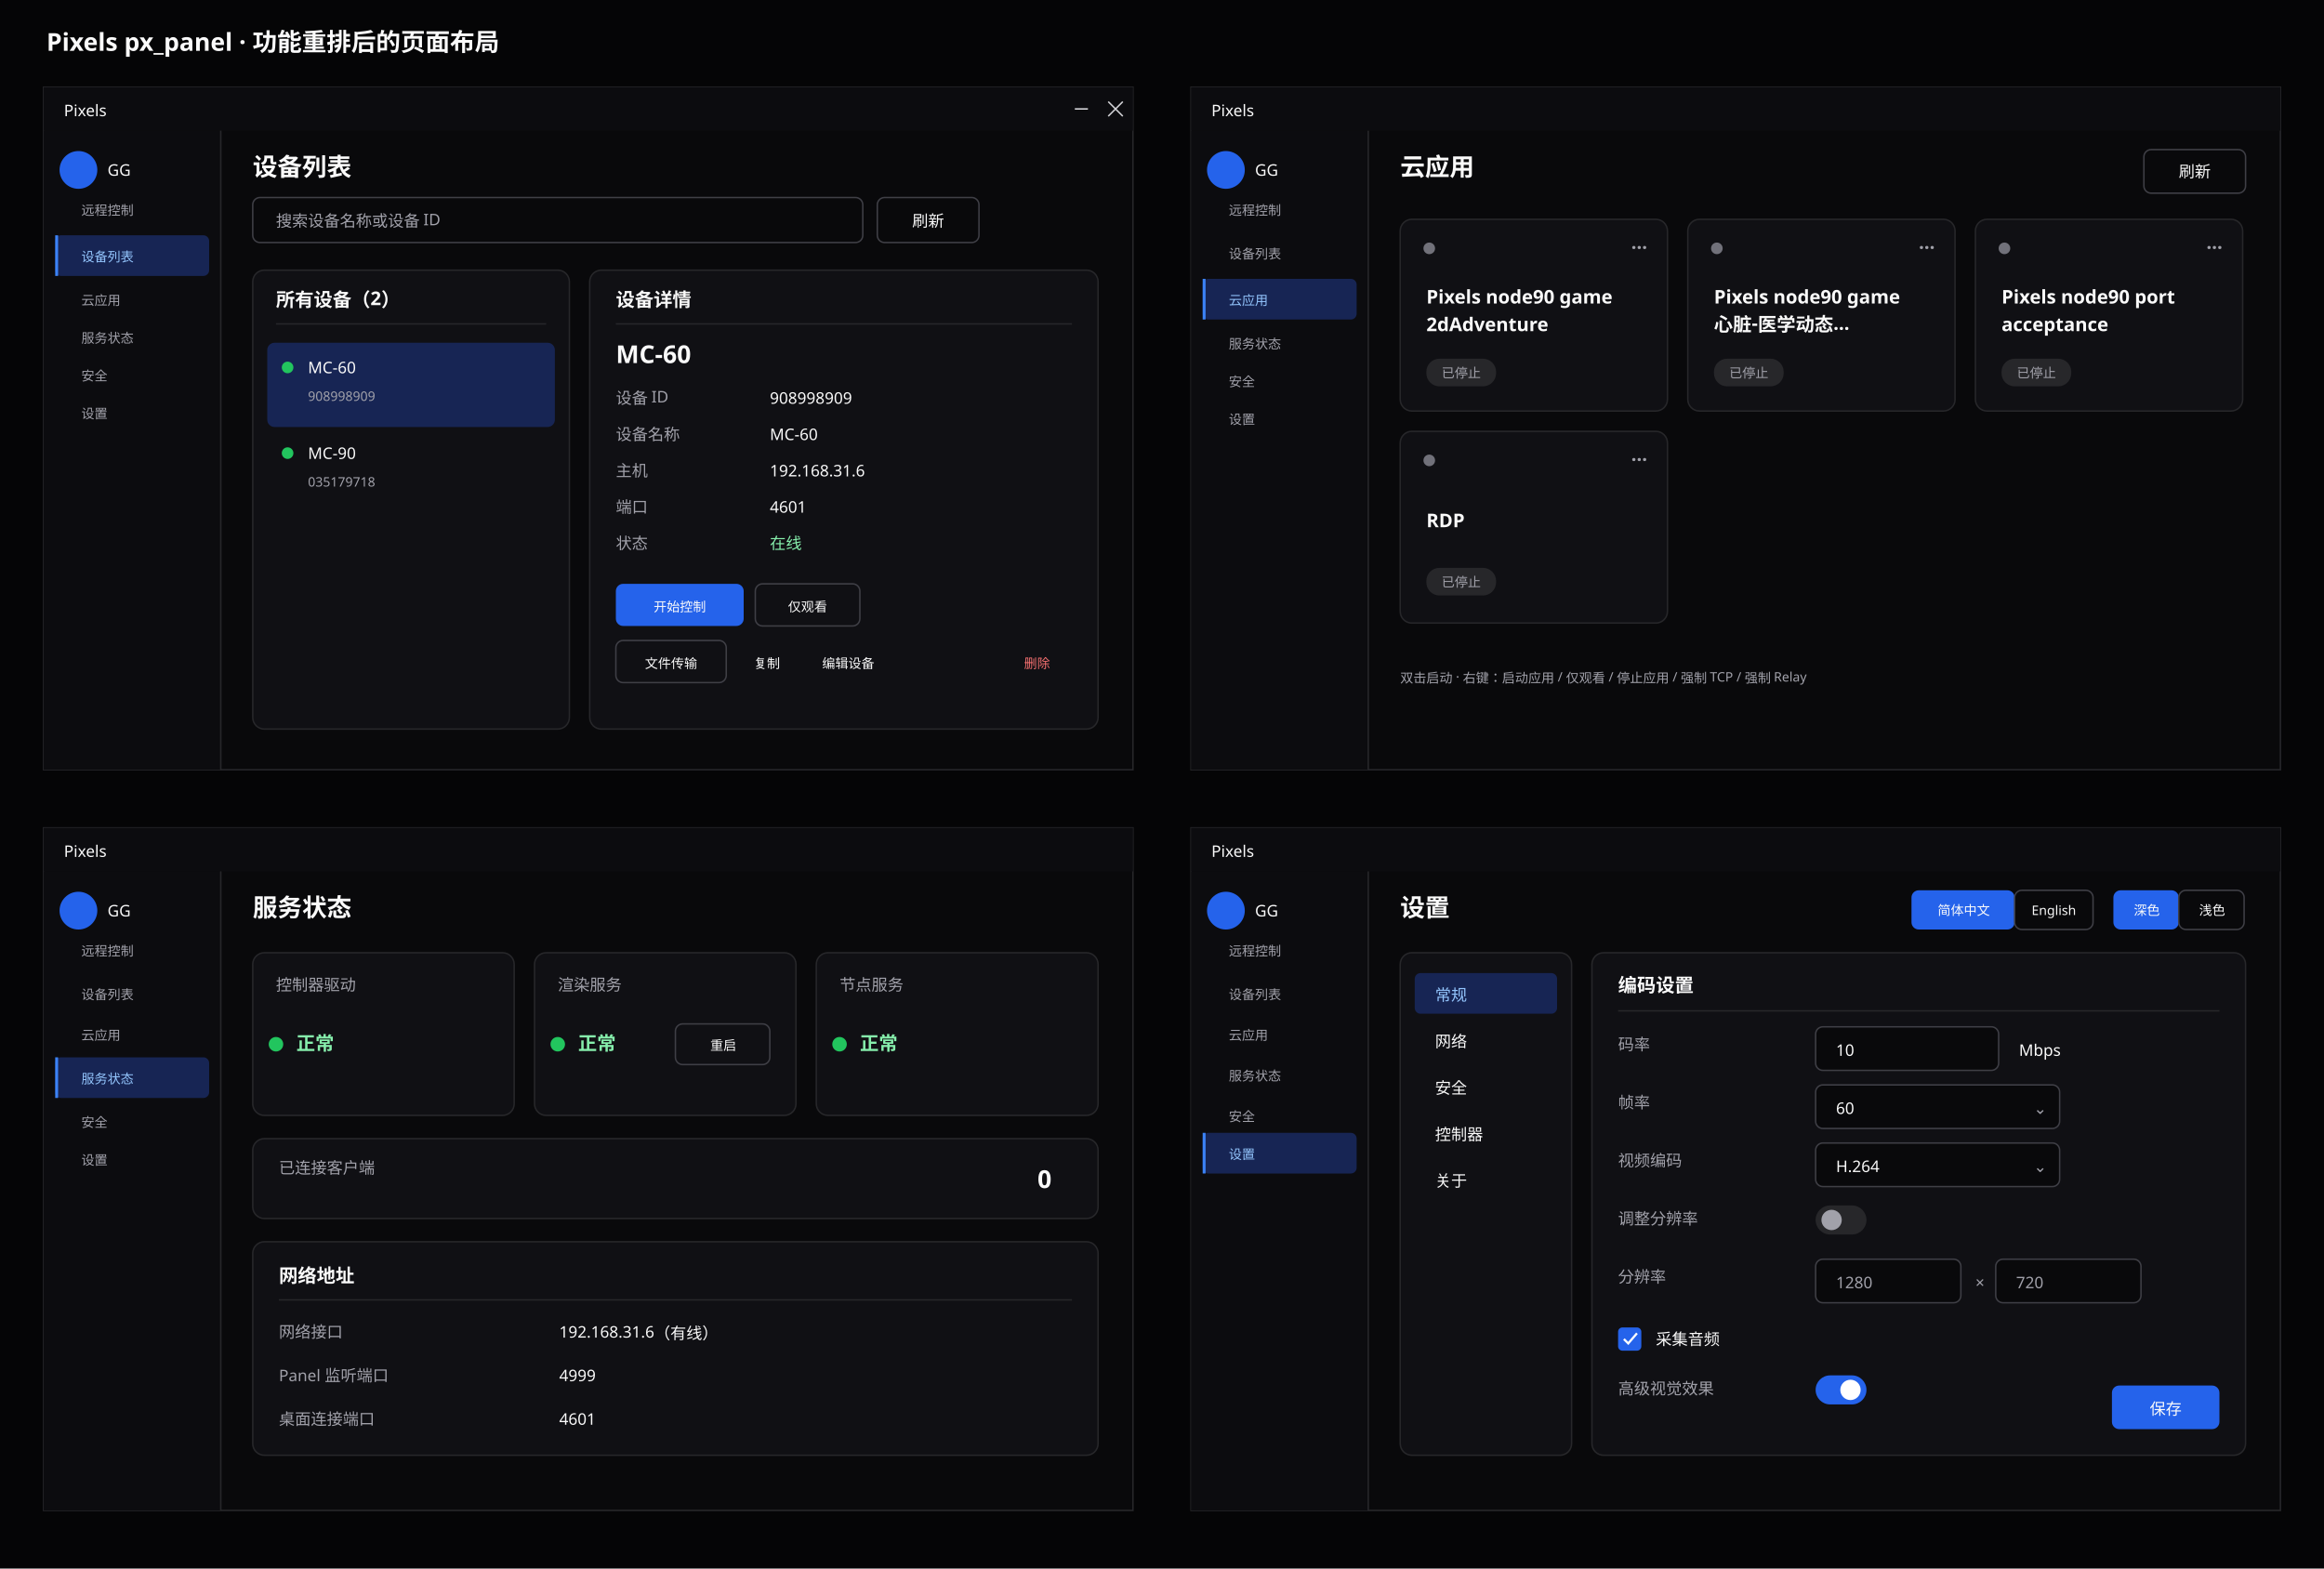
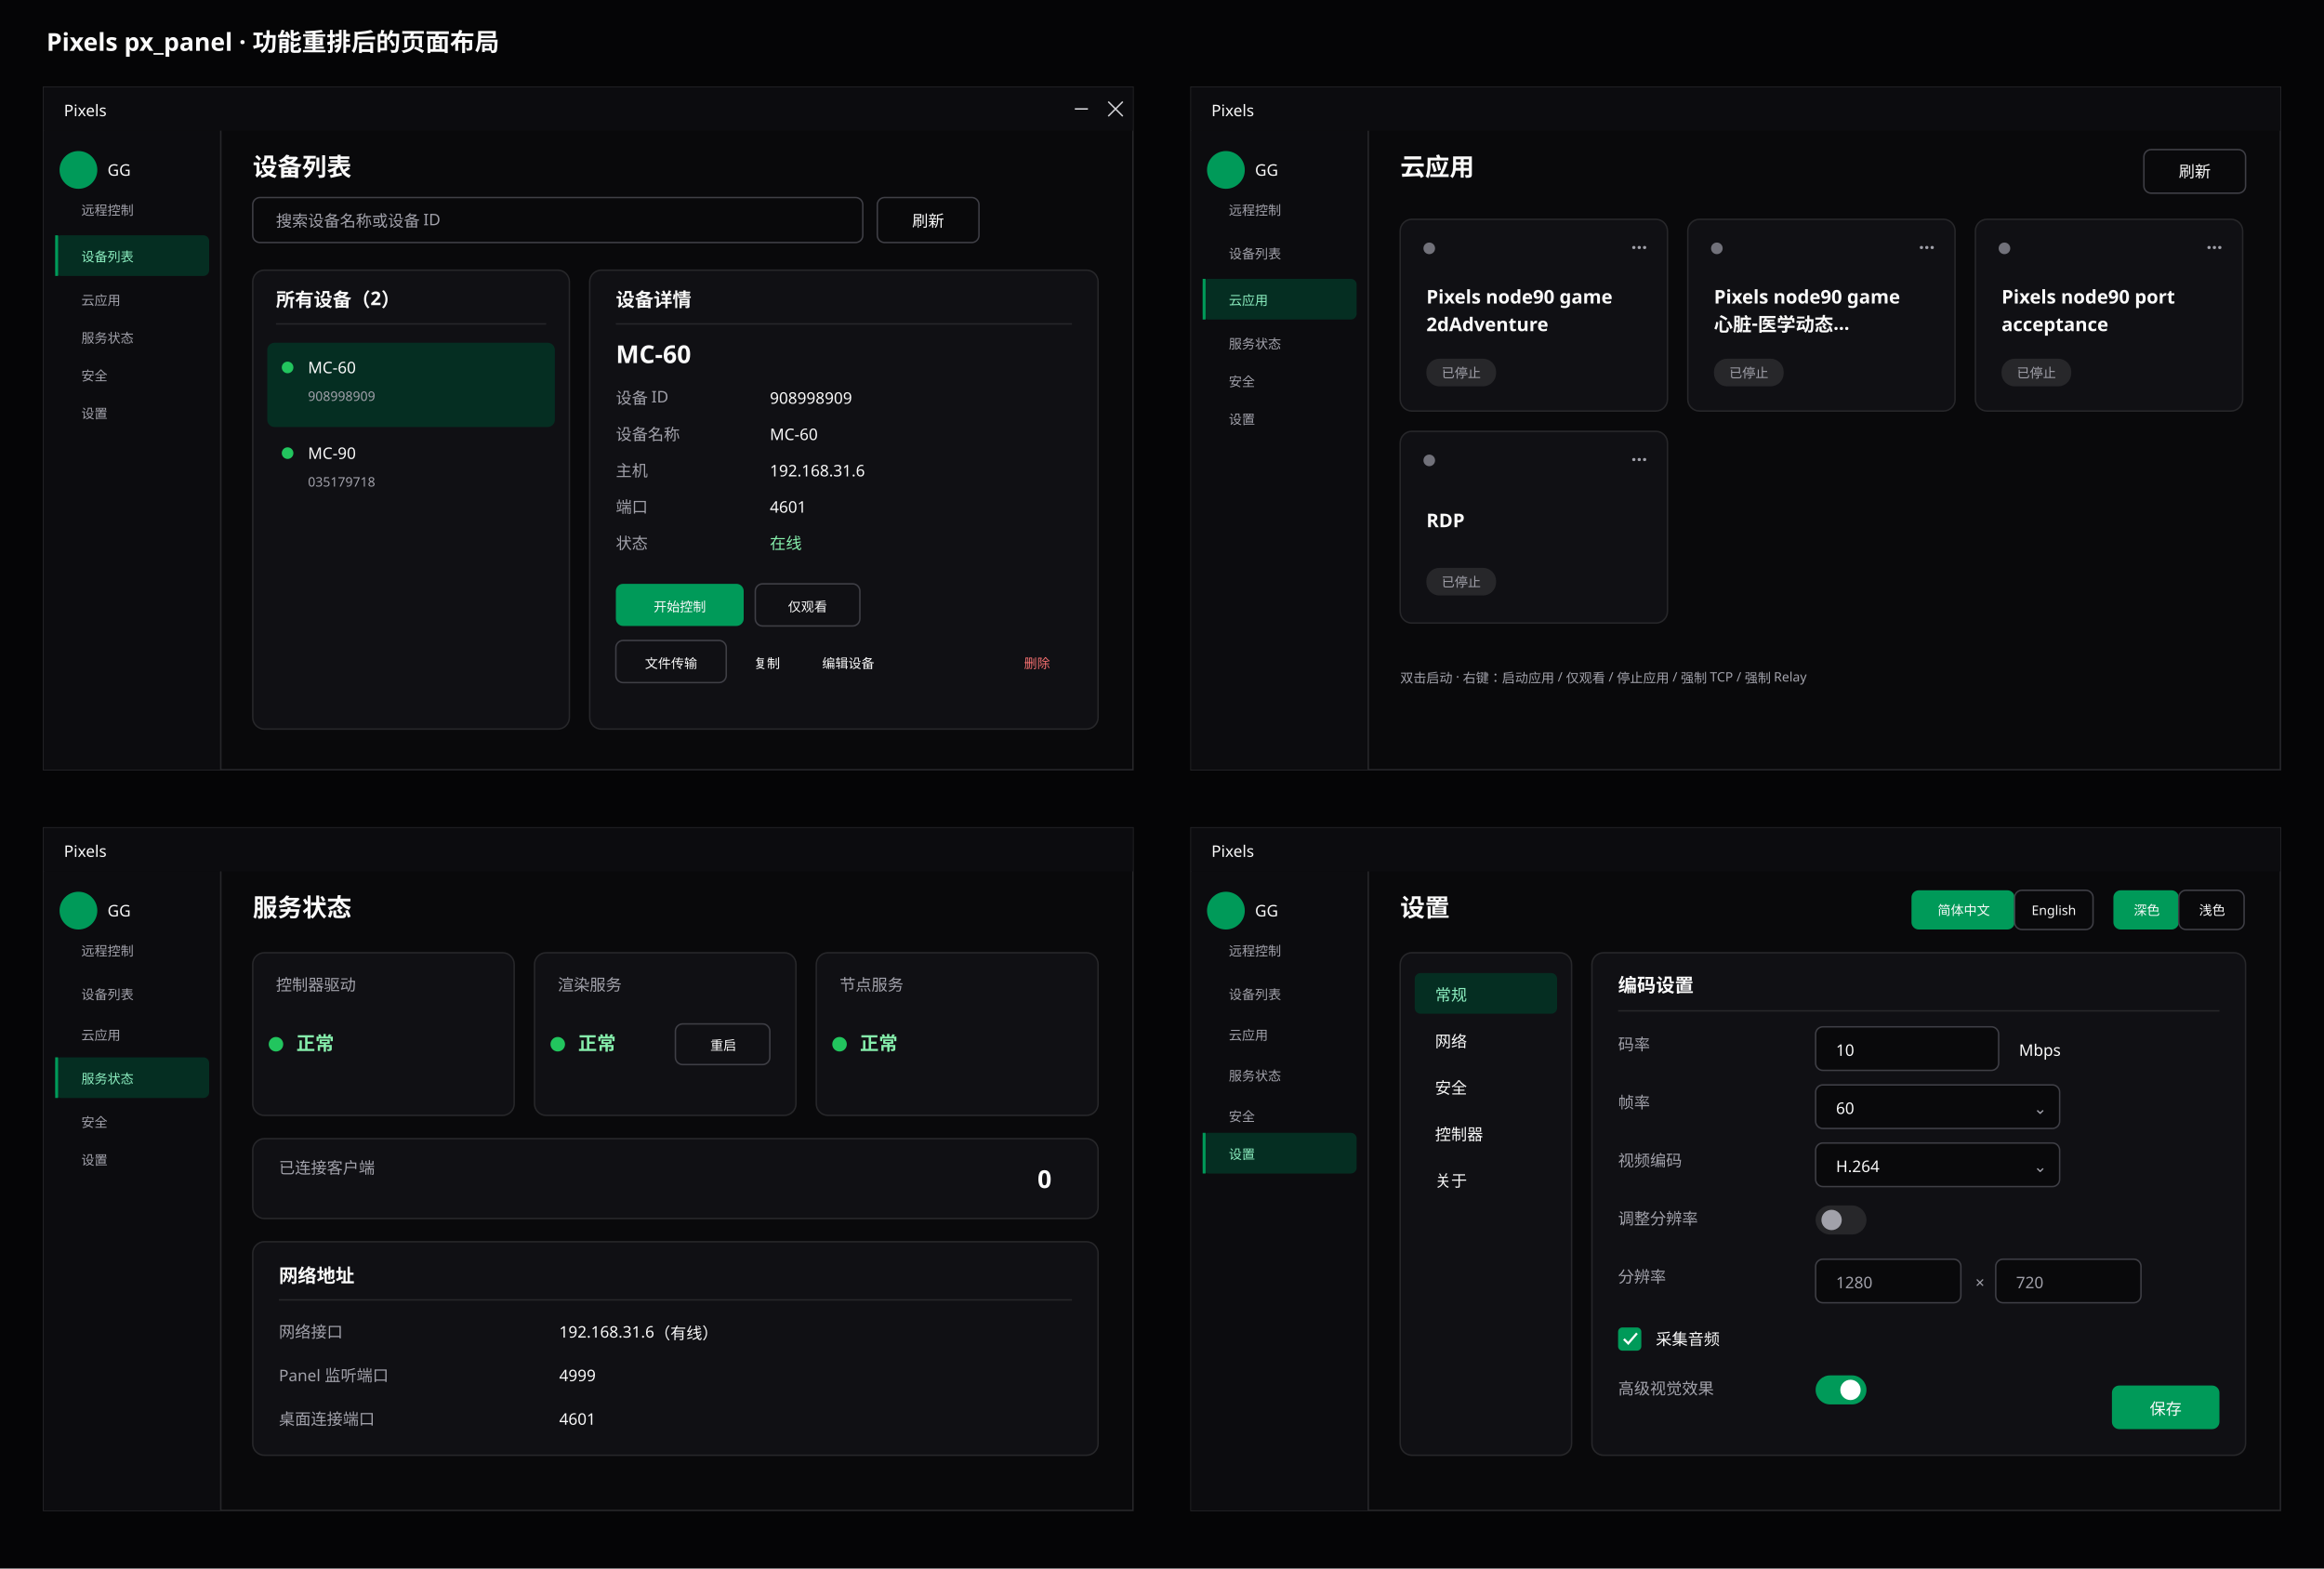
<svg xmlns="http://www.w3.org/2000/svg" width="1600" height="1080" viewBox="0 0 1600 1080">
  <defs>
    <style>
-       text{font-family:"Microsoft YaHei UI","Segoe UI",sans-serif}.fg{fill:#fafafa}.muted{fill:#a1a1aa}.h1{font-size:17px;font-weight:650}.h2{font-size:13px;font-weight:600}.body{font-size:11px}.tiny{font-size:9px}.line{stroke:#27272a;stroke-width:1}.card{fill:#101014;stroke:#27272a;stroke-width:1}.input{fill:#09090b;stroke:#3f3f46;stroke-width:1}.primary{fill:#2563eb}.outline{fill:transparent;stroke:#3f3f46;stroke-width:1}.success{fill:#22c55e}.danger{fill:#ef4444}
+       text{font-family:"Microsoft YaHei UI","Segoe UI",sans-serif}.fg{fill:#fafafa}.muted{fill:#a1a1aa}.h1{font-size:17px;font-weight:650}.h2{font-size:13px;font-weight:600}.body{font-size:11px}.tiny{font-size:9px}.line{stroke:#27272a;stroke-width:1}.card{fill:#101014;stroke:#27272a;stroke-width:1}.input{fill:#09090b;stroke:#3f3f46;stroke-width:1}.primary{fill:#009a59}.outline{fill:transparent;stroke:#3f3f46;stroke-width:1}.success{fill:#22c55e}.danger{fill:#ef4444}
    </style>
  </defs>
  <rect width="1600" height="1080" fill="#050506" />
  <text x="32" y="35" class="fg h1">Pixels px_panel · 功能重排后的页面布局</text>
  <g transform="translate(30,60)">
    <rect width="750" height="470" fill="#09090b" stroke="#27272a" />
    <rect width="750" height="30" fill="#0c0c0f" />
    <text x="14" y="20" class="fg body">Pixels</text>
    <path d="M710 15h9m14-5 10 10m0-10-10 10" stroke="#d4d4d8" fill="none" />
    <rect y="30" width="122" height="440" fill="#0c0c0f" />
    <line x1="122" y1="30" x2="122" y2="470" class="line" />
-     <circle cx="24" cy="57" r="13" fill="#2563eb" />
-     <text x="44" y="61" class="fg body">GG</text>
-     <rect x="8" y="102" width="106" height="28" rx="4" fill="#172554" />
-     <rect x="8" y="102" width="2" height="28" fill="#3b82f6" />
-     <text x="26" y="120" fill="#93c5fd" class="tiny">设备列表</text>
+     <circle cx="24" cy="57" r="13" fill="#009a59" />
+     <text x="44" y="61" class="fg body">GG</text>
+     <rect x="8" y="102" width="106" height="28" rx="4" fill="#052e22" />
+     <rect x="8" y="102" width="2" height="28" fill="#009a59" />
+     <text x="26" y="120" fill="#8ceec0" class="tiny">设备列表</text>
    <text x="26" y="88" class="muted tiny">远程控制</text>
    <text x="26" y="150" class="muted tiny">云应用</text>
    <text x="26" y="176" class="muted tiny">服务状态</text>
    <text x="26" y="202" class="muted tiny">安全</text>
    <text x="26" y="228" class="muted tiny">设置</text>
    <text x="144" y="61" class="fg h1">设备列表</text>
    <rect x="144" y="76" width="420" height="31" rx="5" class="input" />
    <text x="160" y="96" class="muted body">搜索设备名称或设备 ID</text>
    <rect x="574" y="76" width="70" height="31" rx="5" class="outline" />
    <text x="609" y="96" class="fg body" text-anchor="middle">刷新</text>
    <rect x="144" y="126" width="218" height="316" rx="8" class="card" />
    <text x="160" y="151" class="fg h2">所有设备（2）</text>
    <line x1="160" y1="163" x2="346" y2="163" class="line" />
-     <rect x="154" y="176" width="198" height="58" rx="5" fill="#172554" />
+     <rect x="154" y="176" width="198" height="58" rx="5" fill="#052e22" />
    <circle cx="168" cy="193" r="4" class="success" />
    <text x="182" y="197" class="fg body">MC-60</text>
    <text x="182" y="216" class="muted tiny">908998909</text>
    <circle cx="168" cy="252" r="4" class="success" />
    <text x="182" y="256" class="fg body">MC-90</text>
    <text x="182" y="275" class="muted tiny">035179718</text>
    <rect x="376" y="126" width="350" height="316" rx="8" class="card" />
    <text x="394" y="151" class="fg h2">设备详情</text>
    <line x1="394" y1="163" x2="708" y2="163" class="line" />
    <text x="394" y="190" class="fg h1">MC-60</text>
    <g class="body">
      <text x="394" y="218" class="muted">设备 ID</text>
      <text x="500" y="218" class="fg">908998909</text>
      <text x="394" y="243" class="muted">设备名称</text>
      <text x="500" y="243" class="fg">MC-60</text>
      <text x="394" y="268" class="muted">主机</text>
      <text x="500" y="268" class="fg">192.168.31.6</text>
      <text x="394" y="293" class="muted">端口</text>
      <text x="500" y="293" class="fg">4601</text>
      <text x="394" y="318" class="muted">状态</text>
      <text x="500" y="318" fill="#86efac">在线</text>
    </g>
    <rect x="394" y="342" width="88" height="29" rx="5" class="primary" />
    <text x="438" y="361" class="fg tiny" text-anchor="middle">开始控制</text>
    <rect x="490" y="342" width="72" height="29" rx="5" class="outline" />
    <text x="526" y="361" class="fg tiny" text-anchor="middle">仅观看</text>
    <rect x="394" y="381" width="76" height="29" rx="5" class="outline" />
    <text x="432" y="400" class="fg tiny" text-anchor="middle">文件传输</text>
    <text x="489" y="400" class="fg tiny">复制</text>
    <text x="536" y="400" class="fg tiny">编辑设备</text>
    <text x="675" y="400" fill="#f87171" class="tiny">删除</text>
  </g>
  <g transform="translate(820,60)">
    <rect width="750" height="470" fill="#09090b" stroke="#27272a" />
    <rect width="750" height="30" fill="#0c0c0f" />
    <text x="14" y="20" class="fg body">Pixels</text>
    <rect y="30" width="122" height="440" fill="#0c0c0f" />
    <line x1="122" y1="30" x2="122" y2="470" class="line" />
-     <circle cx="24" cy="57" r="13" fill="#2563eb" />
-     <text x="44" y="61" class="fg body">GG</text>
-     <rect x="8" y="132" width="106" height="28" rx="4" fill="#172554" />
-     <rect x="8" y="132" width="2" height="28" fill="#3b82f6" />
-     <text x="26" y="150" fill="#93c5fd" class="tiny">云应用</text>
+     <circle cx="24" cy="57" r="13" fill="#009a59" />
+     <text x="44" y="61" class="fg body">GG</text>
+     <rect x="8" y="132" width="106" height="28" rx="4" fill="#052e22" />
+     <rect x="8" y="132" width="2" height="28" fill="#009a59" />
+     <text x="26" y="150" fill="#8ceec0" class="tiny">云应用</text>
    <text x="26" y="88" class="muted tiny">远程控制</text>
    <text x="26" y="118" class="muted tiny">设备列表</text>
    <text x="26" y="180" class="muted tiny">服务状态</text>
    <text x="26" y="206" class="muted tiny">安全</text>
    <text x="26" y="232" class="muted tiny">设置</text>
    <text x="144" y="61" class="fg h1">云应用</text>
    <rect x="656" y="43" width="70" height="30" rx="5" class="outline" />
    <text x="691" y="62" class="fg body" text-anchor="middle">刷新</text>
    <g>
      <rect x="144" y="91" width="184" height="132" rx="8" class="card" />
      <circle cx="164" cy="111" r="4" fill="#71717a" />
      <text x="303" y="115" class="muted h2">···</text>
      <text x="162" y="149" class="fg h2">Pixels node90 game</text>
      <text x="162" y="168" class="fg h2">2dAdventure</text>
      <rect x="162" y="187" width="48" height="19" rx="9" fill="#27272a" />
      <text x="186" y="200" class="muted tiny" text-anchor="middle">已停止</text>
      <rect x="342" y="91" width="184" height="132" rx="8" class="card" />
      <circle cx="362" cy="111" r="4" fill="#71717a" />
      <text x="501" y="115" class="muted h2">···</text>
      <text x="360" y="149" class="fg h2">Pixels node90 game</text>
      <text x="360" y="168" class="fg h2">心脏-医学动态...</text>
      <rect x="360" y="187" width="48" height="19" rx="9" fill="#27272a" />
      <text x="384" y="200" class="muted tiny" text-anchor="middle">已停止</text>
      <rect x="540" y="91" width="184" height="132" rx="8" class="card" />
      <circle cx="560" cy="111" r="4" fill="#71717a" />
      <text x="699" y="115" class="muted h2">···</text>
      <text x="558" y="149" class="fg h2">Pixels node90 port</text>
      <text x="558" y="168" class="fg h2">acceptance</text>
      <rect x="558" y="187" width="48" height="19" rx="9" fill="#27272a" />
      <text x="582" y="200" class="muted tiny" text-anchor="middle">已停止</text>
      <rect x="144" y="237" width="184" height="132" rx="8" class="card" />
      <circle cx="164" cy="257" r="4" fill="#71717a" />
      <text x="303" y="261" class="muted h2">···</text>
      <text x="162" y="303" class="fg h2">RDP</text>
      <rect x="162" y="331" width="48" height="19" rx="9" fill="#27272a" />
      <text x="186" y="344" class="muted tiny" text-anchor="middle">已停止</text>
    </g>
    <text x="144" y="410" class="muted tiny">双击启动 · 右键：启动应用 / 仅观看 / 停止应用 / 强制 TCP / 强制 Relay</text>
  </g>
  <g transform="translate(30,570)">
    <rect width="750" height="470" fill="#09090b" stroke="#27272a" />
    <rect width="750" height="30" fill="#0c0c0f" />
    <text x="14" y="20" class="fg body">Pixels</text>
    <rect y="30" width="122" height="440" fill="#0c0c0f" />
    <line x1="122" y1="30" x2="122" y2="470" class="line" />
-     <circle cx="24" cy="57" r="13" fill="#2563eb" />
-     <text x="44" y="61" class="fg body">GG</text>
-     <rect x="8" y="158" width="106" height="28" rx="4" fill="#172554" />
-     <rect x="8" y="158" width="2" height="28" fill="#3b82f6" />
-     <text x="26" y="176" fill="#93c5fd" class="tiny">服务状态</text>
+     <circle cx="24" cy="57" r="13" fill="#009a59" />
+     <text x="44" y="61" class="fg body">GG</text>
+     <rect x="8" y="158" width="106" height="28" rx="4" fill="#052e22" />
+     <rect x="8" y="158" width="2" height="28" fill="#009a59" />
+     <text x="26" y="176" fill="#8ceec0" class="tiny">服务状态</text>
    <text x="26" y="88" class="muted tiny">远程控制</text>
    <text x="26" y="118" class="muted tiny">设备列表</text>
    <text x="26" y="146" class="muted tiny">云应用</text>
    <text x="26" y="206" class="muted tiny">安全</text>
    <text x="26" y="232" class="muted tiny">设置</text>
    <text x="144" y="61" class="fg h1">服务状态</text>
    <g>
      <rect x="144" y="86" width="180" height="112" rx="8" class="card" />
      <text x="160" y="112" class="muted body">控制器驱动</text>
      <circle cx="160" cy="149" r="5" class="success" />
      <text x="174" y="153" fill="#86efac" class="h2">正常</text>
      <rect x="338" y="86" width="180" height="112" rx="8" class="card" />
      <text x="354" y="112" class="muted body">渲染服务</text>
      <circle cx="354" cy="149" r="5" class="success" />
      <text x="368" y="153" fill="#86efac" class="h2">正常</text>
      <rect x="435" y="135" width="65" height="28" rx="5" class="outline" />
      <text x="468" y="153" class="fg tiny" text-anchor="middle">重启</text>
      <rect x="532" y="86" width="194" height="112" rx="8" class="card" />
      <text x="548" y="112" class="muted body">节点服务</text>
      <circle cx="548" cy="149" r="5" class="success" />
      <text x="562" y="153" fill="#86efac" class="h2">正常</text>
    </g>
    <rect x="144" y="214" width="582" height="55" rx="8" class="card" />
    <text x="162" y="238" class="muted body">已连接客户端</text>
    <text x="694" y="248" class="fg h1" text-anchor="end">0</text>
    <rect x="144" y="285" width="582" height="147" rx="8" class="card" />
    <text x="162" y="313" class="fg h2">网络地址</text>
    <line x1="162" y1="325" x2="708" y2="325" class="line" />
    <text x="162" y="351" class="muted body">网络接口</text>
    <text x="355" y="351" class="fg body">192.168.31.6（有线）</text>
    <text x="162" y="381" class="muted body">Panel 监听端口</text>
    <text x="355" y="381" class="fg body">4999</text>
    <text x="162" y="411" class="muted body">桌面连接端口</text>
    <text x="355" y="411" class="fg body">4601</text>
  </g>
  <g transform="translate(820,570)">
    <rect width="750" height="470" fill="#09090b" stroke="#27272a" />
    <rect width="750" height="30" fill="#0c0c0f" />
    <text x="14" y="20" class="fg body">Pixels</text>
    <rect y="30" width="122" height="440" fill="#0c0c0f" />
    <line x1="122" y1="30" x2="122" y2="470" class="line" />
-     <circle cx="24" cy="57" r="13" fill="#2563eb" />
-     <text x="44" y="61" class="fg body">GG</text>
-     <rect x="8" y="210" width="106" height="28" rx="4" fill="#172554" />
-     <rect x="8" y="210" width="2" height="28" fill="#3b82f6" />
-     <text x="26" y="228" fill="#93c5fd" class="tiny">设置</text>
+     <circle cx="24" cy="57" r="13" fill="#009a59" />
+     <text x="44" y="61" class="fg body">GG</text>
+     <rect x="8" y="210" width="106" height="28" rx="4" fill="#052e22" />
+     <rect x="8" y="210" width="2" height="28" fill="#009a59" />
+     <text x="26" y="228" fill="#8ceec0" class="tiny">设置</text>
    <text x="26" y="88" class="muted tiny">远程控制</text>
    <text x="26" y="118" class="muted tiny">设备列表</text>
    <text x="26" y="146" class="muted tiny">云应用</text>
    <text x="26" y="174" class="muted tiny">服务状态</text>
    <text x="26" y="202" class="muted tiny">安全</text>
    <text x="144" y="61" class="fg h1">设置</text>
    <rect x="496" y="43" width="71" height="27" rx="5" class="primary" />
    <text x="532" y="60" class="fg tiny" text-anchor="middle">简体中文</text>
    <rect x="567" y="43" width="54" height="27" rx="5" class="outline" />
    <text x="594" y="60" class="fg tiny" text-anchor="middle">English</text>
    <rect x="635" y="43" width="45" height="27" rx="5" class="primary" />
    <text x="658" y="60" class="fg tiny" text-anchor="middle">深色</text>
    <rect x="680" y="43" width="45" height="27" rx="5" class="outline" />
    <text x="703" y="60" class="fg tiny" text-anchor="middle">浅色</text>
    <rect x="144" y="86" width="118" height="346" rx="8" class="card" />
-     <rect x="154" y="100" width="98" height="28" rx="4" fill="#172554" />
-     <text x="168" y="119" fill="#93c5fd" class="body">常规</text>
+     <rect x="154" y="100" width="98" height="28" rx="4" fill="#052e22" />
+     <text x="168" y="119" fill="#8ceec0" class="body">常规</text>
    <text x="168" y="151" class="fg body">网络</text>
    <text x="168" y="183" class="fg body">安全</text>
    <text x="168" y="215" class="fg body">控制器</text>
    <text x="168" y="247" class="fg body">关于</text>
    <rect x="276" y="86" width="450" height="346" rx="8" class="card" />
    <text x="294" y="113" class="fg h2">编码设置</text>
    <line x1="294" y1="126" x2="708" y2="126" class="line" />
    <text x="294" y="153" class="muted body">码率</text>
    <rect x="430" y="137" width="126" height="30" rx="5" class="input" />
    <text x="444" y="157" class="fg body">10</text>
    <text x="570" y="157" class="fg body">Mbps</text>
    <text x="294" y="193" class="muted body">帧率</text>
    <rect x="430" y="177" width="168" height="30" rx="5" class="input" />
    <text x="444" y="197" class="fg body">60</text>
    <text x="580" y="197" class="muted body">⌄</text>
    <text x="294" y="233" class="muted body">视频编码</text>
    <rect x="430" y="217" width="168" height="30" rx="5" class="input" />
    <text x="444" y="237" class="fg body">H.264</text>
    <text x="580" y="237" class="muted body">⌄</text>
    <text x="294" y="273" class="muted body">调整分辨率</text>
    <rect x="430" y="260" width="35" height="20" rx="10" fill="#27272a" />
    <circle cx="441" cy="270" r="7" fill="#a1a1aa" />
    <text x="294" y="313" class="muted body">分辨率</text>
    <rect x="430" y="297" width="100" height="30" rx="5" class="input" />
    <text x="444" y="317" class="muted body">1280</text>
    <text x="540" y="317" class="muted body">×</text>
    <rect x="554" y="297" width="100" height="30" rx="5" class="input" />
    <text x="568" y="317" class="muted body">720</text>
    <rect x="294" y="344" width="16" height="16" rx="3" class="primary" />
    <path d="m298 352 3 3 6-7" stroke="#fff" stroke-width="1.5" fill="none" />
    <text x="320" y="356" class="fg body">采集音频</text>
    <text x="294" y="390" class="muted body">高级视觉效果</text>
    <rect x="430" y="377" width="35" height="20" rx="10" class="primary" />
    <circle cx="454" cy="387" r="7" fill="#fff" />
    <rect x="634" y="384" width="74" height="30" rx="5" class="primary" />
    <text x="671" y="404" class="fg body" text-anchor="middle">保存</text>
  </g>
</svg>
